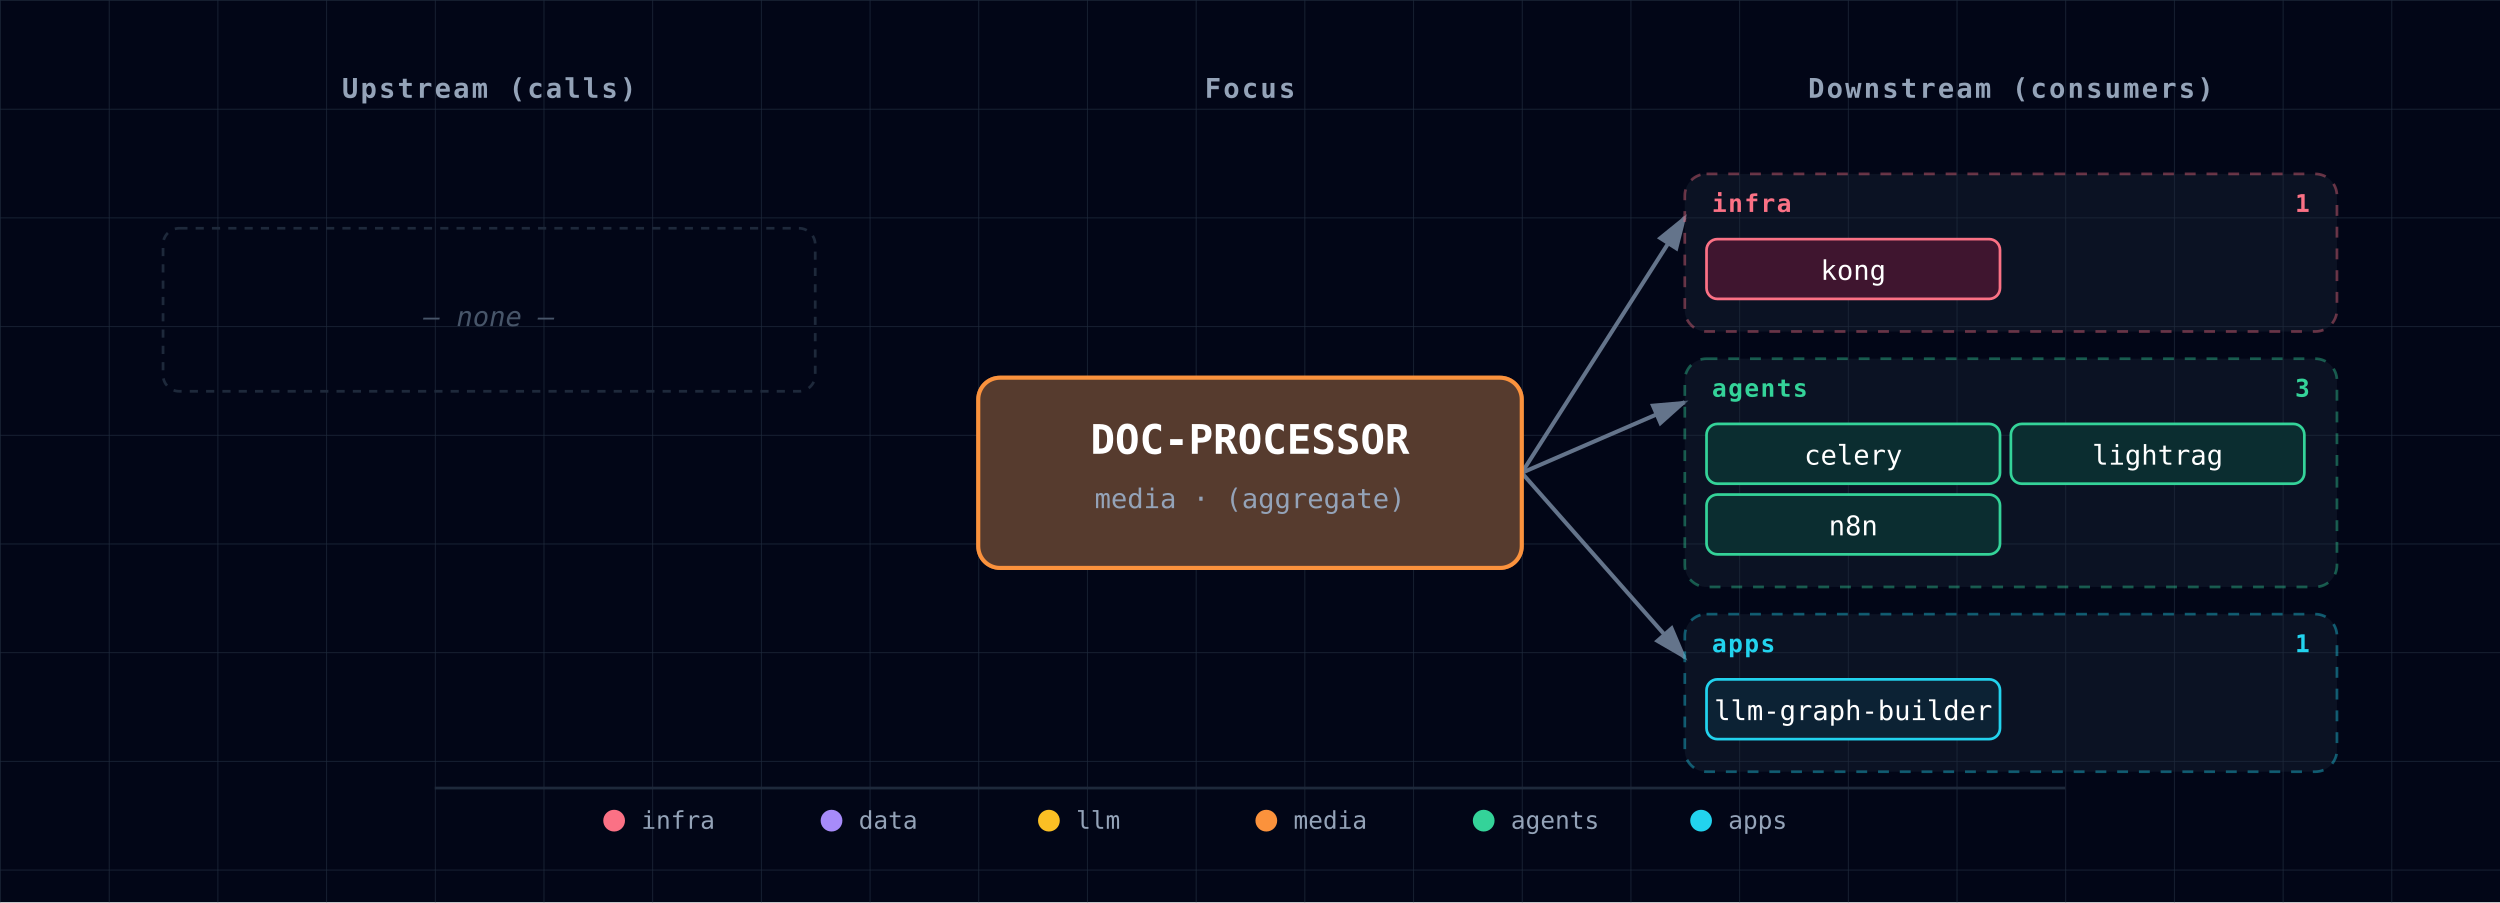
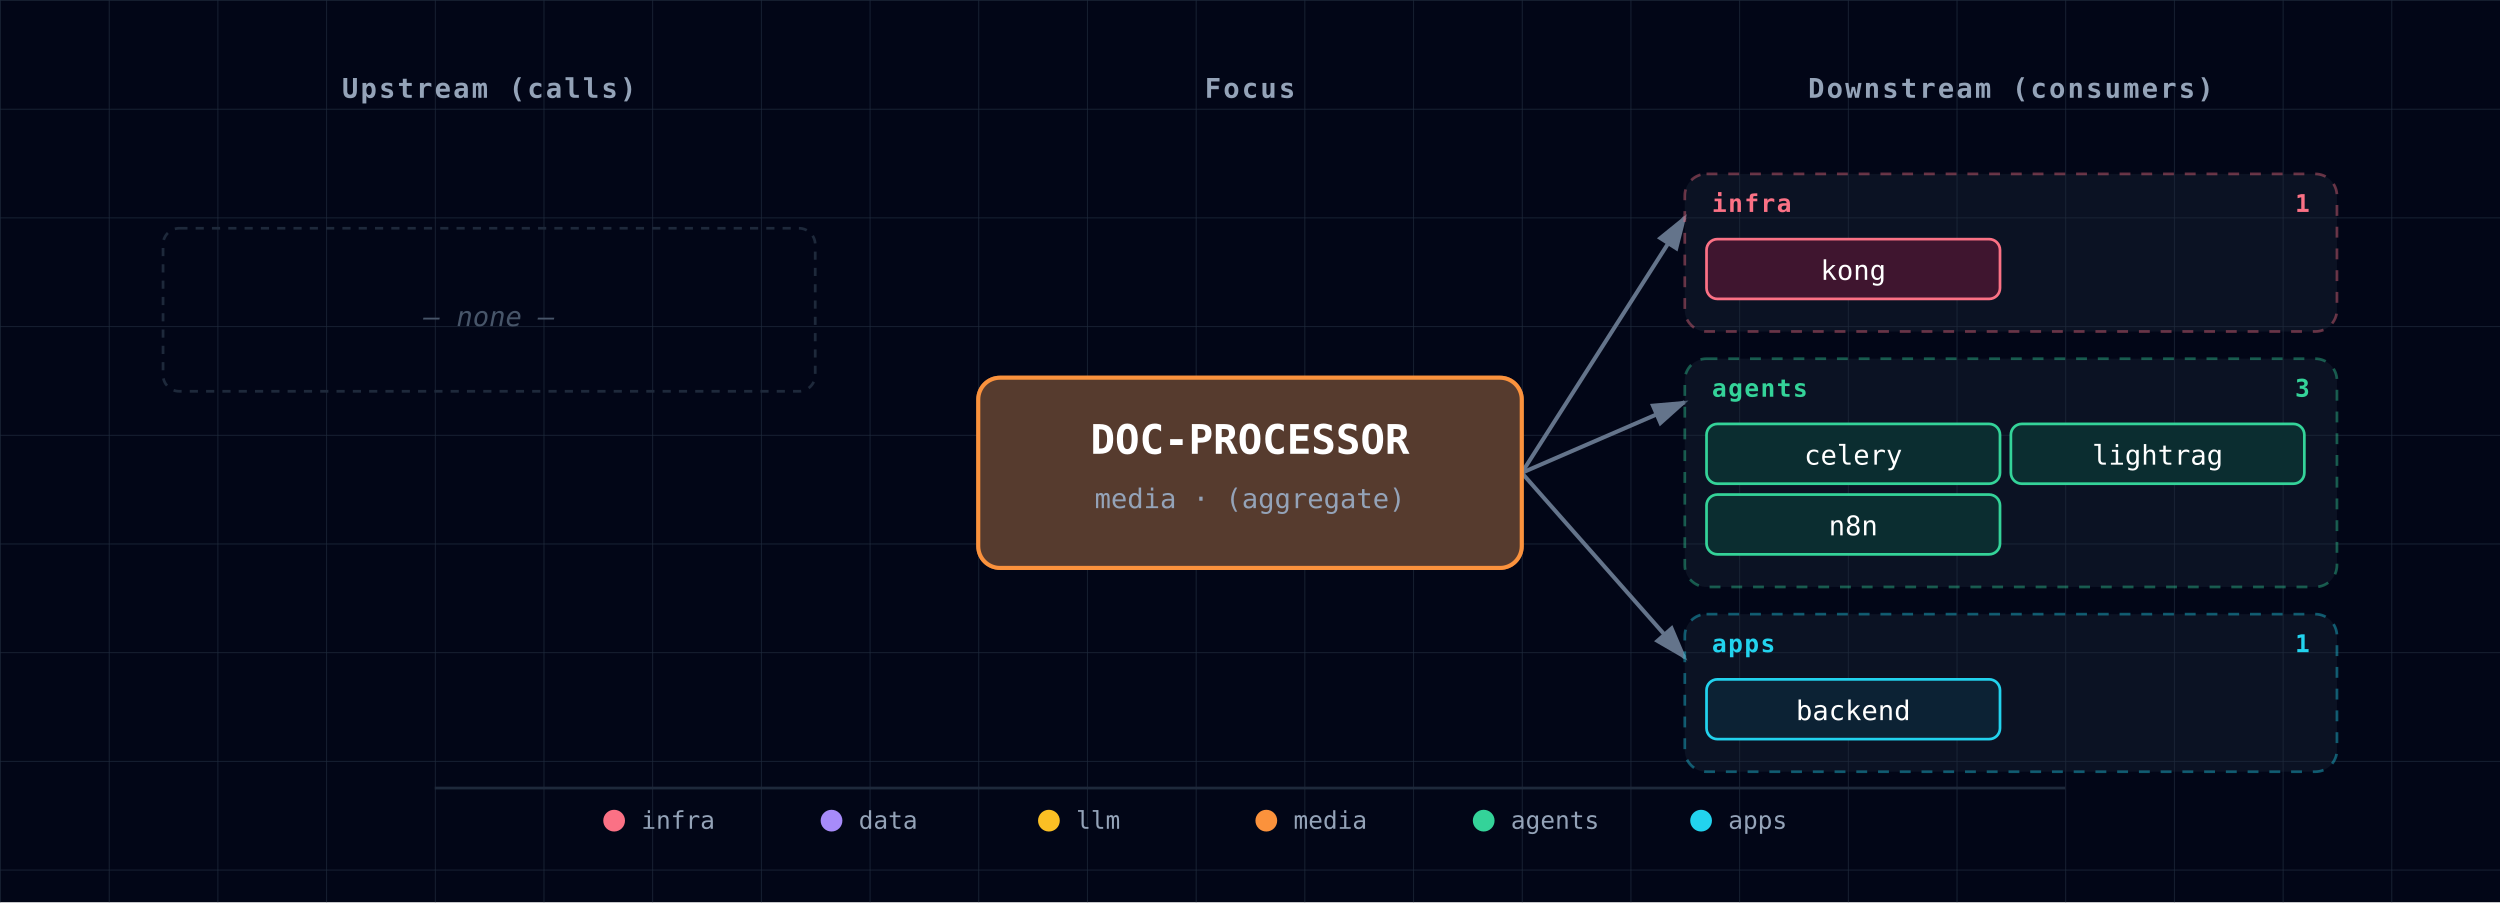
<svg xmlns="http://www.w3.org/2000/svg" viewBox="0 0 920 332" font-family="'JetBrains Mono', 'Fira Code', Menlo, Consolas, monospace">
  <defs>
    <pattern id="grid" width="40" height="40" patternUnits="userSpaceOnUse">
      <path d="M 40 0 L 0 0 0 40" fill="none" stroke="#1e293b" stroke-width="0.5" />
    </pattern>
    <marker id="arrowhead" markerWidth="9" markerHeight="6" refX="8" refY="3" orient="auto">
      <polygon points="0 0, 9 3, 0 6" fill="#64748b" />
    </marker>
    <filter id="focus-glow" x="-50%" y="-50%" width="200%" height="200%">
      <feGaussianBlur in="SourceAlpha" stdDeviation="6" />
      <feFlood flood-color="#fb923c" flood-opacity="0.6" />
      <feComposite in2="SourceAlpha" operator="in" />
      <feMerge>
        <feMergeNode />
        <feMergeNode in="SourceGraphic" />
      </feMerge>
    </filter>
  </defs>
  <rect width="920" height="332" fill="#020617" />
  <rect width="920" height="332" fill="url(#grid)" />
  <text x="180" y="36" fill="#94a3b8" font-size="10" font-weight="600" text-anchor="middle" letter-spacing="0.08em">Upstream (calls)</text>
  <text x="460" y="36" fill="#94a3b8" font-size="10" font-weight="600" text-anchor="middle" letter-spacing="0.08em">Focus</text>
  <text x="740" y="36" fill="#94a3b8" font-size="10" font-weight="600" text-anchor="middle" letter-spacing="0.08em">Downstream (consumers)</text>
  <line x1="560" y1="174" x2="620" y2="80" stroke="#64748b" stroke-width="1.5" marker-end="url(#arrowhead)" />
  <line x1="560" y1="174" x2="620" y2="148" stroke="#64748b" stroke-width="1.5" marker-end="url(#arrowhead)" />
  <line x1="560" y1="174" x2="620" y2="242" stroke="#64748b" stroke-width="1.5" marker-end="url(#arrowhead)" />
  <g>
    <rect x="60" y="84" width="240" height="60" rx="6" fill="none" stroke="#1e293b" stroke-width="1" stroke-dasharray="3,3" />
    <text x="180" y="120" fill="#475569" font-size="10" font-style="italic" text-anchor="middle">— none —</text>
  </g>
  <g>
    <g class="cluster">
      <rect x="620" y="64" width="240" height="58" rx="8" fill="rgba(30,41,59,0.35)" stroke="#fb7185" stroke-width="1" stroke-dasharray="4,4" stroke-opacity="0.4" />
      <text x="630" y="78" fill="#fb7185" font-size="9" font-weight="700" text-anchor="start" style="letter-spacing:0.06em;text-transform:uppercase;">infra</text>
      <text x="850" y="78" fill="#fb7185" font-size="9" font-weight="600" text-anchor="end">1</text>
    </g>
    <g>
      <rect x="628" y="88" width="108" height="22" rx="4" fill="#0f172a" />
      <rect x="628" y="88" width="108" height="22" rx="4" fill="rgba(136, 19, 55, 0.4)" stroke="#fb7185" stroke-width="1" />
      <text x="682" y="103" fill="white" font-size="10" text-anchor="middle">kong</text>
    </g>
    <g class="cluster">
      <rect x="620" y="132" width="240" height="84" rx="8" fill="rgba(30,41,59,0.35)" stroke="#34d399" stroke-width="1" stroke-dasharray="4,4" stroke-opacity="0.4" />
      <text x="630" y="146" fill="#34d399" font-size="9" font-weight="700" text-anchor="start" style="letter-spacing:0.06em;text-transform:uppercase;">agents</text>
      <text x="850" y="146" fill="#34d399" font-size="9" font-weight="600" text-anchor="end">3</text>
    </g>
    <g>
      <rect x="628" y="156" width="108" height="22" rx="4" fill="#0f172a" />
      <rect x="628" y="156" width="108" height="22" rx="4" fill="rgba(6, 78, 59, 0.4)" stroke="#34d399" stroke-width="1" />
      <text x="682" y="171" fill="white" font-size="10" text-anchor="middle">celery</text>
    </g>
    <g>
      <rect x="740" y="156" width="108" height="22" rx="4" fill="#0f172a" />
      <rect x="740" y="156" width="108" height="22" rx="4" fill="rgba(6, 78, 59, 0.4)" stroke="#34d399" stroke-width="1" />
      <text x="794" y="171" fill="white" font-size="10" text-anchor="middle">lightrag</text>
    </g>
    <g>
      <rect x="628" y="182" width="108" height="22" rx="4" fill="#0f172a" />
      <rect x="628" y="182" width="108" height="22" rx="4" fill="rgba(6, 78, 59, 0.4)" stroke="#34d399" stroke-width="1" />
      <text x="682" y="197" fill="white" font-size="10" text-anchor="middle">n8n</text>
    </g>
    <g class="cluster">
      <rect x="620" y="226" width="240" height="58" rx="8" fill="rgba(30,41,59,0.35)" stroke="#22d3ee" stroke-width="1" stroke-dasharray="4,4" stroke-opacity="0.4" />
      <text x="630" y="240" fill="#22d3ee" font-size="9" font-weight="700" text-anchor="start" style="letter-spacing:0.06em;text-transform:uppercase;">apps</text>
      <text x="850" y="240" fill="#22d3ee" font-size="9" font-weight="600" text-anchor="end">1</text>
    </g>
    <g>
      <rect x="628" y="250" width="108" height="22" rx="4" fill="#0f172a" />
      <rect x="628" y="250" width="108" height="22" rx="4" fill="rgba(8, 51, 68, 0.4)" stroke="#22d3ee" stroke-width="1" />
-       <text x="682" y="265" fill="white" font-size="10" text-anchor="middle">llm-graph-builder</text>
+       <text x="682" y="265" fill="white" font-size="10" text-anchor="middle">backend</text>
    </g>
  </g>
  <g class="focus" filter="url(#focus-glow)">
    <rect x="360" y="139" width="200" height="70" rx="8" fill="#0f172a" />
    <rect x="360" y="139" width="200" height="70" rx="8" fill="rgba(251, 146, 60, 0.3)" stroke="#fb923c" stroke-width="1.5" />
    <text x="460" y="167" fill="white" font-size="15" font-weight="700" text-anchor="middle">DOC-PROCESSOR</text>
    <text x="460" y="187" fill="#94a3b8" font-size="10" text-anchor="middle">media · (aggregate)</text>
  </g>
  <g class="legend">
    <line x1="160" y1="290" x2="760" y2="290" stroke="#1e293b" stroke-width="1" />
    <circle cx="226" cy="302" r="4" fill="#fb7185" />
    <text x="236" y="305" fill="#94a3b8" font-size="9" font-weight="400" text-anchor="start">infra</text>
    <circle cx="306" cy="302" r="4" fill="#a78bfa" />
    <text x="316" y="305" fill="#94a3b8" font-size="9" font-weight="400" text-anchor="start">data</text>
    <circle cx="386" cy="302" r="4" fill="#fbbf24" />
    <text x="396" y="305" fill="#94a3b8" font-size="9" font-weight="400" text-anchor="start">llm</text>
    <circle cx="466" cy="302" r="4" fill="#fb923c" />
    <text x="476" y="305" fill="#94a3b8" font-size="9" font-weight="400" text-anchor="start">media</text>
    <circle cx="546" cy="302" r="4" fill="#34d399" />
    <text x="556" y="305" fill="#94a3b8" font-size="9" font-weight="400" text-anchor="start">agents</text>
    <circle cx="626" cy="302" r="4" fill="#22d3ee" />
    <text x="636" y="305" fill="#94a3b8" font-size="9" font-weight="400" text-anchor="start">apps</text>
  </g>
</svg>
